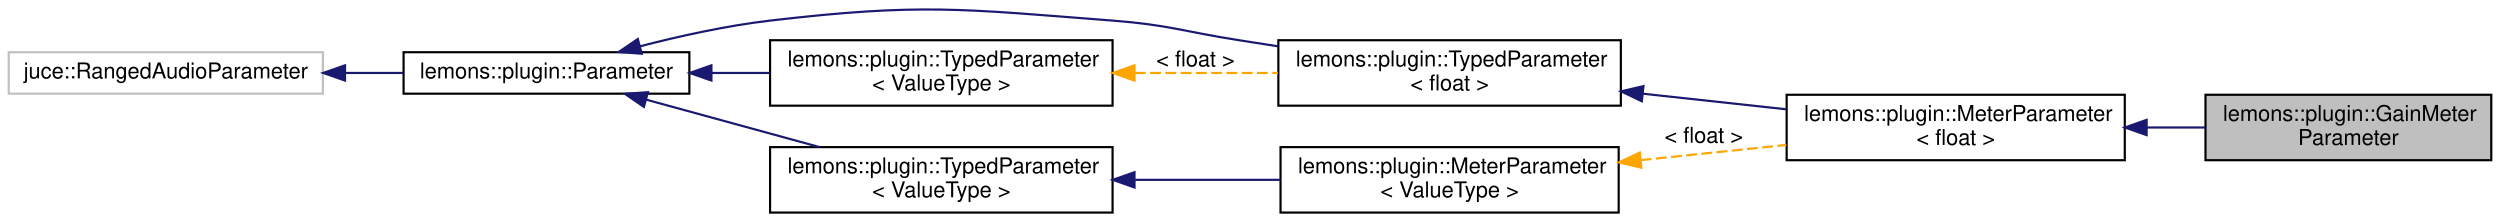
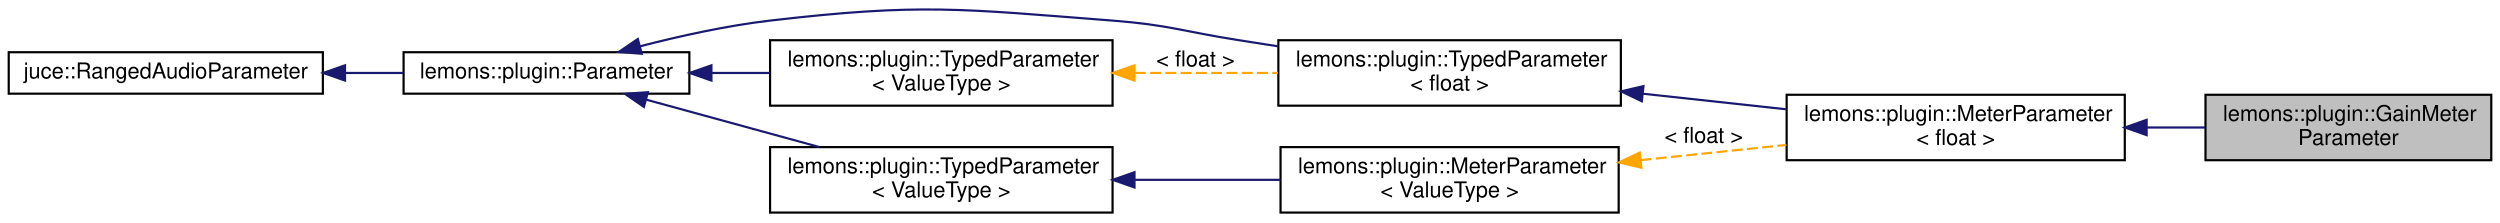
<svg xmlns="http://www.w3.org/2000/svg" xmlns:xlink="http://www.w3.org/1999/xlink" width="1146pt" height="102pt" viewBox="0.00 0.00 1146.00 101.88">
  <g id="graph0" class="graph" transform="scale(1 1) rotate(0) translate(4 97.88)">
    <g id="node1" class="node">
      <g id="a_node1">
        <a xlink:title="A parameter that represents a meter displaying values in decibels.">
          <polygon fill="#bfbfbf" stroke="black" points="1007,-24.5 1007,-54.5 1138,-54.5 1138,-24.5 1007,-24.5" />
          <text text-anchor="start" x="1015" y="-42.5" font-family="Helvetica,sans-Serif" font-size="10.00">lemons::plugin::GainMeter</text>
          <text text-anchor="middle" x="1072.5" y="-31.5" font-family="Helvetica,sans-Serif" font-size="10.00">Parameter</text>
        </a>
      </g>
    </g>
    <g id="node2" class="node">
      <g id="a_node2">
        <a xlink:href="structlemons_1_1plugin_1_1_meter_parameter.html" target="_top" xlink:title=" ">
          <polygon fill="none" stroke="black" points="815,-24.5 815,-54.5 970,-54.5 970,-24.5 815,-24.5" />
          <text text-anchor="start" x="823" y="-42.5" font-family="Helvetica,sans-Serif" font-size="10.00">lemons::plugin::MeterParameter</text>
          <text text-anchor="middle" x="892.5" y="-31.5" font-family="Helvetica,sans-Serif" font-size="10.00">&lt; float &gt;</text>
        </a>
      </g>
    </g>
    <g id="edge1" class="edge">
      <path fill="none" stroke="midnightblue" d="M980.12,-39.5C989.1,-39.5 998.11,-39.5 1006.78,-39.5" />
      <polygon fill="midnightblue" stroke="midnightblue" points="980.02,-36 970.02,-39.5 980.02,-43 980.02,-36" />
    </g>
    <g id="node3" class="node">
      <g id="a_node3">
        <a xlink:href="classlemons_1_1plugin_1_1_typed_parameter.html" target="_top" xlink:title=" ">
          <polygon fill="none" stroke="black" points="582,-49.5 582,-79.5 739,-79.5 739,-49.5 582,-49.5" />
          <text text-anchor="start" x="590" y="-67.5" font-family="Helvetica,sans-Serif" font-size="10.00">lemons::plugin::TypedParameter</text>
          <text text-anchor="middle" x="660.5" y="-56.5" font-family="Helvetica,sans-Serif" font-size="10.00">&lt; float &gt;</text>
        </a>
      </g>
    </g>
    <g id="edge2" class="edge">
      <path fill="none" stroke="midnightblue" d="M749.18,-54.97C770.74,-52.63 793.67,-50.13 814.68,-47.85" />
      <polygon fill="midnightblue" stroke="midnightblue" points="748.61,-51.51 739.05,-56.07 749.37,-58.47 748.61,-51.51" />
    </g>
    <g id="node4" class="node">
      <g id="a_node4">
        <a xlink:href="classlemons_1_1plugin_1_1_parameter.html" target="_top" xlink:title="A plugin parameter class.">
          <polygon fill="none" stroke="black" points="181,-55 181,-74 312,-74 312,-55 181,-55" />
          <text text-anchor="middle" x="246.5" y="-62" font-family="Helvetica,sans-Serif" font-size="10.00">lemons::plugin::Parameter</text>
        </a>
      </g>
    </g>
    <g id="edge3" class="edge">
      <path fill="none" stroke="midnightblue" d="M289.32,-76.7C307.49,-81.39 329.12,-86.18 349,-88.5 418.31,-96.58 436.43,-93.87 506,-88.5 532.01,-86.49 538.23,-83.52 564,-79.5 569.8,-78.59 575.81,-77.66 581.84,-76.71" />
      <polygon fill="midnightblue" stroke="midnightblue" points="290.18,-73.3 279.61,-74.11 288.38,-80.07 290.18,-73.3" />
    </g>
    <g id="node6" class="node">
      <g id="a_node6">
        <a xlink:href="classlemons_1_1plugin_1_1_typed_parameter.html" target="_top" xlink:title="A parameter that can be stored as a type other than a float, but still inherits from my Parameter bas...">
          <polygon fill="none" stroke="black" points="349,-49.5 349,-79.5 506,-79.5 506,-49.5 349,-49.5" />
          <text text-anchor="start" x="357" y="-67.5" font-family="Helvetica,sans-Serif" font-size="10.00">lemons::plugin::TypedParameter</text>
          <text text-anchor="middle" x="427.5" y="-56.5" font-family="Helvetica,sans-Serif" font-size="10.00">&lt; ValueType &gt;</text>
        </a>
      </g>
    </g>
    <g id="edge6" class="edge">
      <path fill="none" stroke="midnightblue" d="M322.31,-64.5C331.08,-64.5 340.04,-64.5 348.85,-64.5" />
      <polygon fill="midnightblue" stroke="midnightblue" points="322.12,-61 312.12,-64.5 322.12,-68 322.12,-61" />
    </g>
    <g id="node8" class="node">
      <g id="a_node8">
        <a xlink:href="classlemons_1_1plugin_1_1_typed_parameter.html" target="_top" xlink:title="A parameter that can be stored as a type other than a float, but still inherits from my Parameter bas...">
          <polygon fill="none" stroke="black" points="349,-0.5 349,-30.5 506,-30.5 506,-0.5 349,-0.5" />
          <text text-anchor="start" x="357" y="-18.5" font-family="Helvetica,sans-Serif" font-size="10.00">lemons::plugin::TypedParameter</text>
          <text text-anchor="middle" x="427.5" y="-7.5" font-family="Helvetica,sans-Serif" font-size="10.00">&lt; ValueType &gt;</text>
        </a>
      </g>
    </g>
    <g id="edge9" class="edge">
      <path fill="none" stroke="midnightblue" d="M292.35,-52.22C316.37,-45.65 346.17,-37.49 371.57,-30.54" />
      <polygon fill="midnightblue" stroke="midnightblue" points="291.16,-48.92 282.44,-54.94 293.01,-55.67 291.16,-48.92" />
    </g>
    <g id="node5" class="node">
      <g id="a_node5">
        <a xlink:title=" ">
-           <polygon fill="none" stroke="#bfbfbf" points="0,-55 0,-74 144,-74 144,-55 0,-55" />
+           <polygon fill="none" stroke="black" points="0,-55 0,-74 144,-74 144,-55 0,-55" />
          <text text-anchor="middle" x="72" y="-62" font-family="Helvetica,sans-Serif" font-size="10.00">juce::RangedAudioParameter</text>
        </a>
      </g>
    </g>
    <g id="edge4" class="edge">
      <path fill="none" stroke="midnightblue" d="M154.2,-64.5C163.15,-64.5 172.16,-64.5 180.86,-64.5" />
      <polygon fill="midnightblue" stroke="midnightblue" points="154.16,-61 144.16,-64.5 154.16,-68 154.16,-61" />
    </g>
    <g id="edge5" class="edge">
      <path fill="none" stroke="orange" stroke-dasharray="5,2" d="M516.19,-64.5C537.75,-64.5 560.69,-64.5 581.75,-64.5" />
      <polygon fill="orange" stroke="orange" points="516.06,-61 506.06,-64.5 516.06,-68 516.06,-61" />
      <text text-anchor="middle" x="544" y="-67.5" font-family="Helvetica,sans-Serif" font-size="10.00"> &lt; float &gt;</text>
    </g>
    <g id="node7" class="node">
      <g id="a_node7">
        <a xlink:href="structlemons_1_1plugin_1_1_meter_parameter.html" target="_top" xlink:title="A parameter that represents a general kind of meter, used for reporting things like level or gain red...">
          <polygon fill="none" stroke="black" points="583,-0.5 583,-30.5 738,-30.5 738,-0.5 583,-0.5" />
          <text text-anchor="start" x="591" y="-18.5" font-family="Helvetica,sans-Serif" font-size="10.00">lemons::plugin::MeterParameter</text>
          <text text-anchor="middle" x="660.5" y="-7.5" font-family="Helvetica,sans-Serif" font-size="10.00">&lt; ValueType &gt;</text>
        </a>
      </g>
    </g>
    <g id="edge7" class="edge">
      <path fill="none" stroke="orange" stroke-dasharray="5,2" d="M748.06,-24.53C770.01,-26.82 793.43,-29.27 814.86,-31.5" />
      <polygon fill="orange" stroke="orange" points="748.4,-21.05 738.09,-23.49 747.67,-28.01 748.4,-21.05" />
      <text text-anchor="middle" x="777" y="-32.5" font-family="Helvetica,sans-Serif" font-size="10.00"> &lt; float &gt;</text>
    </g>
    <g id="edge8" class="edge">
      <path fill="none" stroke="midnightblue" d="M516.36,-15.5C538.27,-15.5 561.6,-15.5 582.93,-15.5" />
      <polygon fill="midnightblue" stroke="midnightblue" points="516.06,-12 506.06,-15.5 516.06,-19 516.06,-12" />
    </g>
  </g>
</svg>
